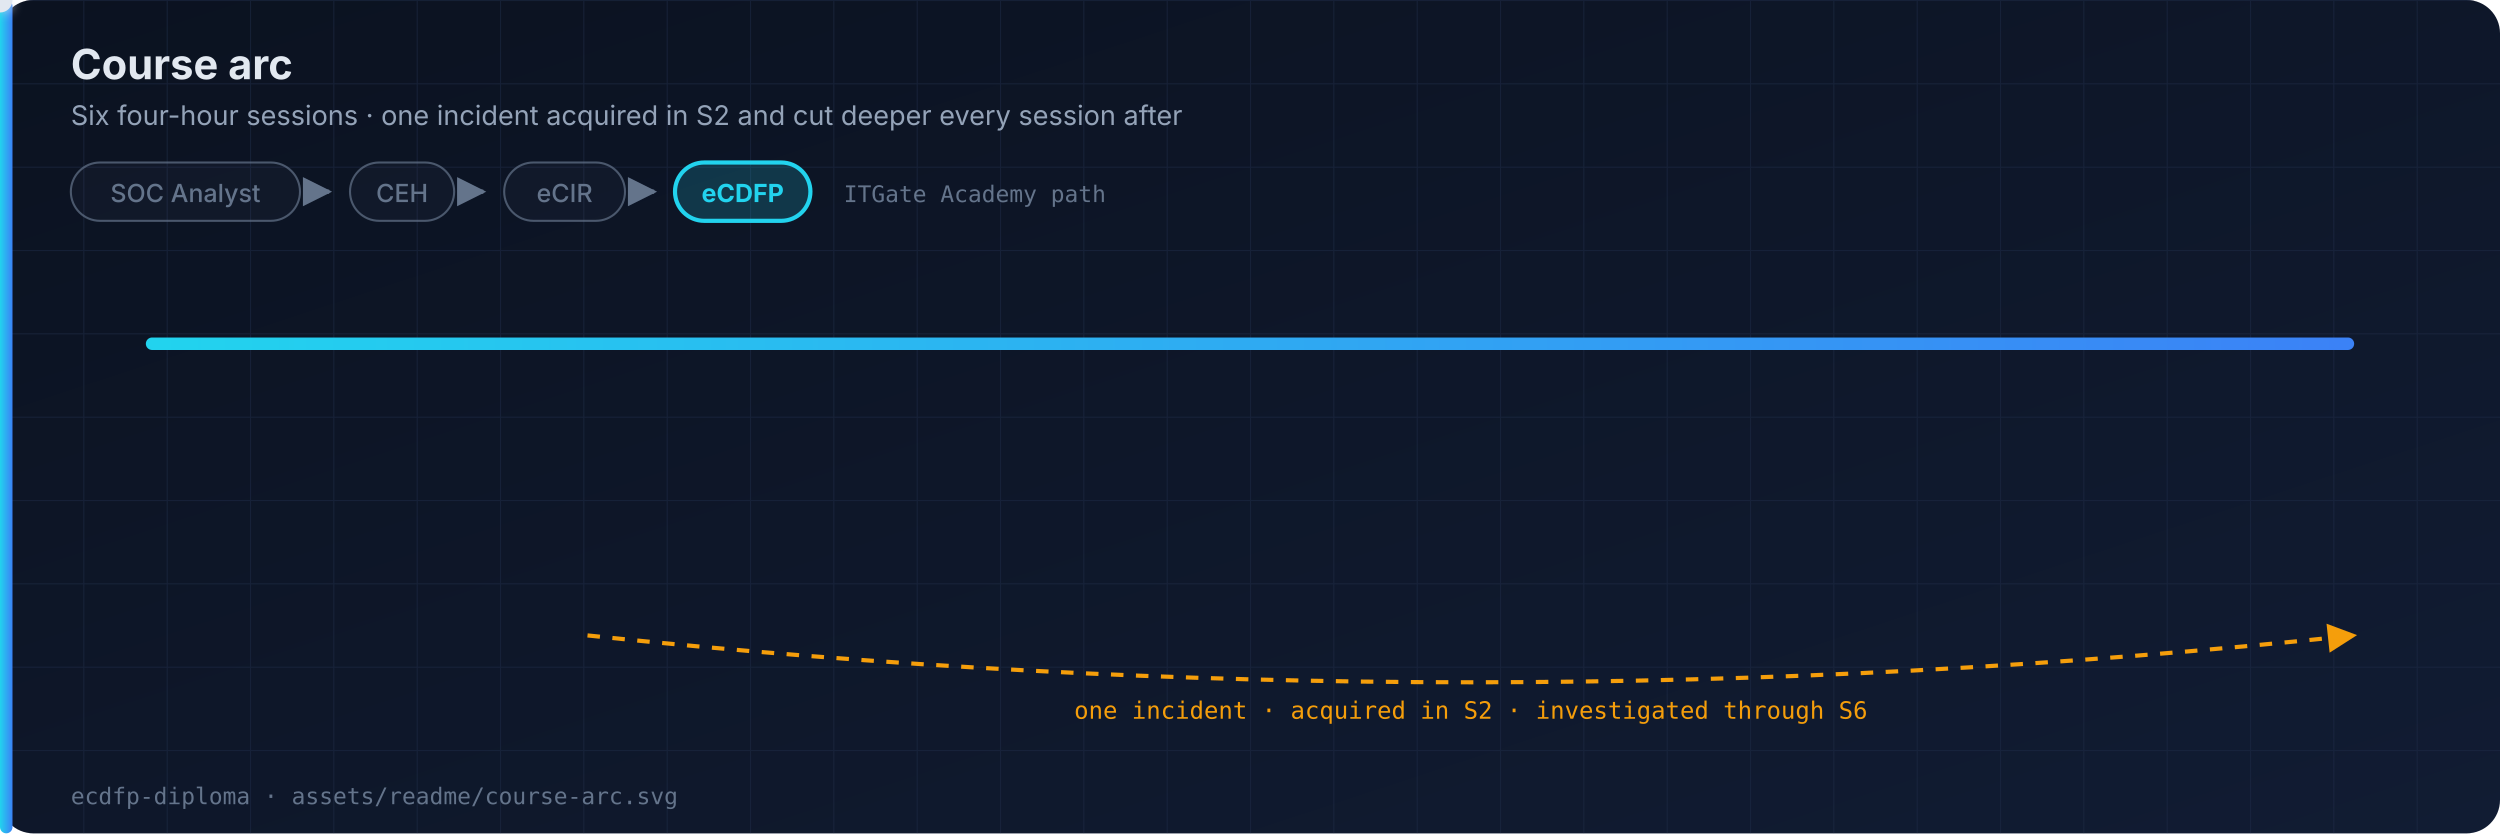
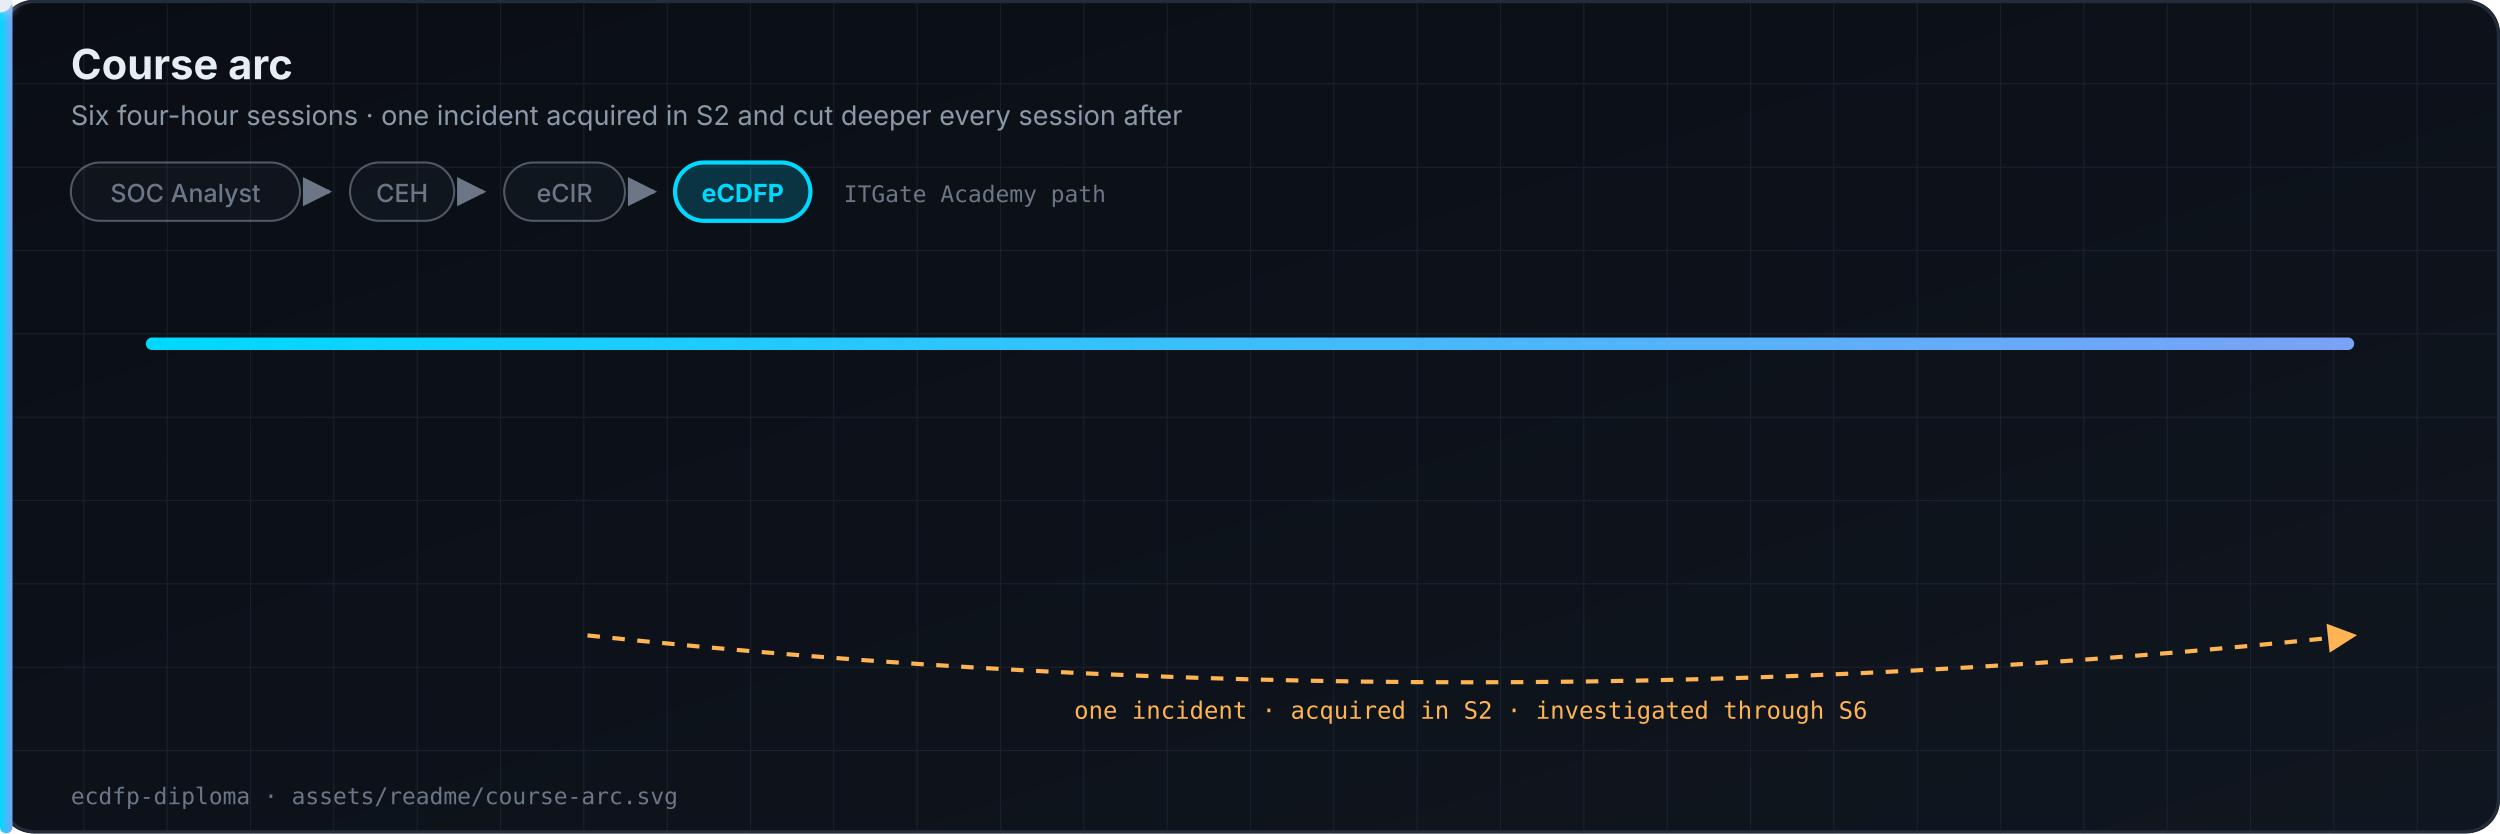
<svg xmlns="http://www.w3.org/2000/svg" width="1200" height="400" viewBox="0 0 1200 400" role="img" aria-label="eCDFP course arc — six sessions, one investigation">
  <defs>
    <linearGradient id="bg" x1="0" y1="0" x2="1" y2="1">
-       <stop offset="0" stop-color="#0B1220" />
-       <stop offset="1" stop-color="#111C33" />
+       <stop offset="0" stop-color="#0a0e14" />
+       <stop offset="1" stop-color="#10161f" />
    </linearGradient>
    <linearGradient id="accent" x1="0" y1="0" x2="1" y2="0">
-       <stop offset="0" stop-color="#22D3EE" />
-       <stop offset="1" stop-color="#3B82F6" />
+       <stop offset="0" stop-color="#00d9ff" />
+       <stop offset="1" stop-color="#7aa2f7" />
    </linearGradient>
    <pattern id="grid" width="40" height="40" patternUnits="userSpaceOnUse">
-       <path d="M40 0H0V40" fill="none" stroke="#1E2A45" stroke-width="1" />
+       <path d="M40 0H0V40" fill="none" stroke="#232c3a" stroke-width="1" />
    </pattern>
    <filter id="glow" x="-100%" y="-100%" width="300%" height="300%">
      <feGaussianBlur stdDeviation="2.5" result="b" />
      <feMerge>
        <feMergeNode in="b" />
        <feMergeNode in="SourceGraphic" />
      </feMerge>
    </filter>
-     <marker id="arrow-64748B" viewBox="0 0 10 10" refX="9" refY="5" markerWidth="7" markerHeight="7" orient="auto-start-reverse">
-       <path d="M0 0L10 5L0 10z" fill="#64748B" />
+     <marker id="arrow-6b7787" viewBox="0 0 10 10" refX="9" refY="5" markerWidth="7" markerHeight="7" orient="auto-start-reverse">
+       <path d="M0 0L10 5L0 10z" fill="#6b7787" />
    </marker>
-     <marker id="arrow-F59E0B" viewBox="0 0 10 10" refX="9" refY="5" markerWidth="7" markerHeight="7" orient="auto-start-reverse">
-       <path d="M0 0L10 5L0 10z" fill="#F59E0B" />
+     <marker id="arrow-ffb454" viewBox="0 0 10 10" refX="9" refY="5" markerWidth="7" markerHeight="7" orient="auto-start-reverse">
+       <path d="M0 0L10 5L0 10z" fill="#ffb454" />
    </marker>
  </defs>
  <rect width="1200" height="400" rx="16" fill="url(#bg)" />
+   <rect x="0.75" y="0.75" width="1198.5" height="398.5" rx="16" fill="none" stroke="#232c3a" stroke-width="1.5" />
  <rect width="1200" height="400" rx="16" fill="url(#grid)" opacity="0.55" />
  <rect x="0" y="0" width="6" height="400" rx="3" fill="url(#accent)" />
-   <text x="34" y="38" font-family="Inter, Segoe UI, Arial, sans-serif" font-size="20" font-weight="700" fill="#E2E8F0">Course arc</text>
-   <text x="34" y="60" font-family="Inter, Segoe UI, Arial, sans-serif" font-size="13" fill="#94A3B8">Six four-hour sessions · one incident acquired in S2 and cut deeper every session after</text>
-   <rect x="34" y="78" width="110" height="28" rx="14" fill="#64748B" fill-opacity="0.06" stroke="#64748B" stroke-opacity="0.7" />
-   <text x="89.0" y="97" font-family="Inter, Segoe UI, Arial, sans-serif" font-size="12" font-weight="500" fill="#64748B" text-anchor="middle">SOC Analyst</text>
-   <path d="M148,92 L158,92" stroke="#64748B" stroke-width="2" marker-end="url(#arrow-64748B)" />
-   <rect x="168" y="78" width="50" height="28" rx="14" fill="#64748B" fill-opacity="0.06" stroke="#64748B" stroke-opacity="0.7" />
-   <text x="193.0" y="97" font-family="Inter, Segoe UI, Arial, sans-serif" font-size="12" font-weight="500" fill="#64748B" text-anchor="middle">CEH</text>
-   <path d="M222,92 L232,92" stroke="#64748B" stroke-width="2" marker-end="url(#arrow-64748B)" />
-   <rect x="242" y="78" width="58" height="28" rx="14" fill="#64748B" fill-opacity="0.06" stroke="#64748B" stroke-opacity="0.7" />
-   <text x="271.0" y="97" font-family="Inter, Segoe UI, Arial, sans-serif" font-size="12" font-weight="500" fill="#64748B" text-anchor="middle">eCIR</text>
-   <path d="M304,92 L314,92" stroke="#64748B" stroke-width="2" marker-end="url(#arrow-64748B)" />
-   <rect x="324" y="78" width="65" height="28" rx="14" fill="#22D3EE" fill-opacity="0.18" stroke="#22D3EE" stroke-opacity="0.7" />
-   <text x="356.5" y="97" font-family="Inter, Segoe UI, Arial, sans-serif" font-size="12" font-weight="700" fill="#22D3EE" text-anchor="middle">eCDFP</text>
-   <rect x="324" y="78" width="65" height="28" rx="14" fill="none" stroke="#22D3EE" stroke-width="2">
+   <text x="34" y="38" font-family="Inter, Segoe UI, Arial, sans-serif" font-size="20" font-weight="700" fill="#e6edf3">Course arc</text>
+   <text x="34" y="60" font-family="Inter, Segoe UI, Arial, sans-serif" font-size="13" fill="#8b98a9">Six four-hour sessions · one incident acquired in S2 and cut deeper every session after</text>
+   <rect x="34" y="78" width="110" height="28" rx="14" fill="#6b7787" fill-opacity="0.06" stroke="#6b7787" stroke-opacity="0.7" />
+   <text x="89.0" y="97" font-family="Inter, Segoe UI, Arial, sans-serif" font-size="12" font-weight="500" fill="#6b7787" text-anchor="middle">SOC Analyst</text>
+   <path d="M148,92 L158,92" stroke="#6b7787" stroke-width="2" marker-end="url(#arrow-6b7787)" />
+   <rect x="168" y="78" width="50" height="28" rx="14" fill="#6b7787" fill-opacity="0.06" stroke="#6b7787" stroke-opacity="0.7" />
+   <text x="193.0" y="97" font-family="Inter, Segoe UI, Arial, sans-serif" font-size="12" font-weight="500" fill="#6b7787" text-anchor="middle">CEH</text>
+   <path d="M222,92 L232,92" stroke="#6b7787" stroke-width="2" marker-end="url(#arrow-6b7787)" />
+   <rect x="242" y="78" width="58" height="28" rx="14" fill="#6b7787" fill-opacity="0.06" stroke="#6b7787" stroke-opacity="0.7" />
+   <text x="271.0" y="97" font-family="Inter, Segoe UI, Arial, sans-serif" font-size="12" font-weight="500" fill="#6b7787" text-anchor="middle">eCIR</text>
+   <path d="M304,92 L314,92" stroke="#6b7787" stroke-width="2" marker-end="url(#arrow-6b7787)" />
+   <rect x="324" y="78" width="65" height="28" rx="14" fill="#00d9ff" fill-opacity="0.18" stroke="#00d9ff" stroke-opacity="0.7" />
+   <text x="356.5" y="97" font-family="Inter, Segoe UI, Arial, sans-serif" font-size="12" font-weight="700" fill="#00d9ff" text-anchor="middle">eCDFP</text>
+   <rect x="324" y="78" width="65" height="28" rx="14" fill="none" stroke="#00d9ff" stroke-width="2">
    <animate attributeName="opacity" values="1;0.2;1" dur="1.8s" repeatCount="indefinite" />
  </rect>
-   <text x="405" y="97" font-family="ui-monospace, SFMono-Regular, Menlo, Consolas, monospace" font-size="11" fill="#64748B">ITGate Academy path</text>
+   <text x="405" y="97" font-family="ui-monospace, SFMono-Regular, Menlo, Consolas, monospace" font-size="11" fill="#6b7787">ITGate Academy path</text>
  <rect x="70" y="162" width="1060" height="6" rx="3" fill="url(#accent)" />
-   <circle r="6" fill="#E2E8F0" filter="url(#glow)">
+   <circle r="6" fill="#e6edf3" filter="url(#glow)">
    <animateMotion dur="7.2s" repeatCount="indefinite" path="M70,165 L1130,165" />
  </circle>
  <g opacity="0">
    <animate attributeName="opacity" from="0" to="1" begin="0.0s" dur="0.5s" fill="freeze" />
-     <circle cx="70.0" cy="165" r="17" fill="#0F172A" stroke="#3B82F6" stroke-width="2.5" />
-     <text x="70.0" y="170" font-family="ui-monospace, SFMono-Regular, Menlo, Consolas, monospace" font-size="12" font-weight="800" fill="#3B82F6" text-anchor="middle">S1</text>
-     <rect x="34" y="199" width="198.0" height="76" rx="10" fill="#0F172A" stroke="#1E3A5F" stroke-width="1.5" />
-     <rect x="34" y="199" width="198.0" height="4" rx="2" fill="#3B82F6" />
-     <text x="46" y="223" font-family="Inter, Segoe UI, Arial, sans-serif" font-size="12" font-weight="700" fill="#E2E8F0">Foundations</text>
-     <text x="46" y="241" font-family="ui-monospace, SFMono-Regular, Menlo, Consolas, monospace" font-size="10.5" fill="#94A3B8">integrity · custody</text>
+     <circle cx="70.0" cy="165" r="17" fill="#151c27" stroke="#7aa2f7" stroke-width="2.5" />
+     <text x="70.0" y="170" font-family="ui-monospace, SFMono-Regular, Menlo, Consolas, monospace" font-size="12" font-weight="800" fill="#7aa2f7" text-anchor="middle">S1</text>
+     <rect x="34" y="199" width="198.0" height="76" rx="10" fill="#151c27" stroke="#2b3947" stroke-width="1.5" />
+     <rect x="34" y="199" width="198.0" height="4" rx="2" fill="#7aa2f7" />
+     <text x="46" y="223" font-family="Inter, Segoe UI, Arial, sans-serif" font-size="12" font-weight="700" fill="#e6edf3">Foundations</text>
+     <text x="46" y="241" font-family="ui-monospace, SFMono-Regular, Menlo, Consolas, monospace" font-size="10.5" fill="#8b98a9">integrity · custody</text>
  </g>
  <g opacity="0">
    <animate attributeName="opacity" from="0" to="1" begin="0.2s" dur="0.5s" fill="freeze" />
-     <circle cx="282.0" cy="165" r="17" fill="#0F172A" stroke="#22D3EE" stroke-width="2.5" />
-     <text x="282.0" y="170" font-family="ui-monospace, SFMono-Regular, Menlo, Consolas, monospace" font-size="12" font-weight="800" fill="#22D3EE" text-anchor="middle">S2</text>
-     <rect x="183.0" y="199" width="198.0" height="76" rx="10" fill="#0F172A" stroke="#1E3A5F" stroke-width="1.5" />
-     <rect x="183.0" y="199" width="198.0" height="4" rx="2" fill="#22D3EE" />
-     <text x="195.0" y="223" font-family="Inter, Segoe UI, Arial, sans-serif" font-size="12" font-weight="700" fill="#E2E8F0">Acquisition</text>
-     <text x="195.0" y="241" font-family="ui-monospace, SFMono-Regular, Menlo, Consolas, monospace" font-size="10.5" fill="#94A3B8">disk · memory · live</text>
+     <circle cx="282.0" cy="165" r="17" fill="#151c27" stroke="#00d9ff" stroke-width="2.5" />
+     <text x="282.0" y="170" font-family="ui-monospace, SFMono-Regular, Menlo, Consolas, monospace" font-size="12" font-weight="800" fill="#00d9ff" text-anchor="middle">S2</text>
+     <rect x="183.0" y="199" width="198.0" height="76" rx="10" fill="#151c27" stroke="#2b3947" stroke-width="1.5" />
+     <rect x="183.0" y="199" width="198.0" height="4" rx="2" fill="#00d9ff" />
+     <text x="195.0" y="223" font-family="Inter, Segoe UI, Arial, sans-serif" font-size="12" font-weight="700" fill="#e6edf3">Acquisition</text>
+     <text x="195.0" y="241" font-family="ui-monospace, SFMono-Regular, Menlo, Consolas, monospace" font-size="10.5" fill="#8b98a9">disk · memory · live</text>
  </g>
  <g opacity="0">
    <animate attributeName="opacity" from="0" to="1" begin="0.4s" dur="0.5s" fill="freeze" />
-     <circle cx="494.0" cy="165" r="17" fill="#0F172A" stroke="#22D3EE" stroke-width="2.5" />
-     <text x="494.0" y="170" font-family="ui-monospace, SFMono-Regular, Menlo, Consolas, monospace" font-size="12" font-weight="800" fill="#22D3EE" text-anchor="middle">S3</text>
-     <rect x="395.0" y="199" width="198.0" height="76" rx="10" fill="#0F172A" stroke="#1E3A5F" stroke-width="1.5" />
-     <rect x="395.0" y="199" width="198.0" height="4" rx="2" fill="#22D3EE" />
-     <text x="407.0" y="223" font-family="Inter, Segoe UI, Arial, sans-serif" font-size="12" font-weight="700" fill="#E2E8F0">File examination</text>
-     <text x="407.0" y="241" font-family="ui-monospace, SFMono-Regular, Menlo, Consolas, monospace" font-size="10.5" fill="#94A3B8">data representation</text>
+     <circle cx="494.0" cy="165" r="17" fill="#151c27" stroke="#00d9ff" stroke-width="2.5" />
+     <text x="494.0" y="170" font-family="ui-monospace, SFMono-Regular, Menlo, Consolas, monospace" font-size="12" font-weight="800" fill="#00d9ff" text-anchor="middle">S3</text>
+     <rect x="395.0" y="199" width="198.0" height="76" rx="10" fill="#151c27" stroke="#2b3947" stroke-width="1.5" />
+     <rect x="395.0" y="199" width="198.0" height="4" rx="2" fill="#00d9ff" />
+     <text x="407.0" y="223" font-family="Inter, Segoe UI, Arial, sans-serif" font-size="12" font-weight="700" fill="#e6edf3">File examination</text>
+     <text x="407.0" y="241" font-family="ui-monospace, SFMono-Regular, Menlo, Consolas, monospace" font-size="10.5" fill="#8b98a9">data representation</text>
  </g>
  <g opacity="0">
    <animate attributeName="opacity" from="0" to="1" begin="0.6s" dur="0.5s" fill="freeze" />
-     <circle cx="706.0" cy="165" r="17" fill="#0F172A" stroke="#A78BFA" stroke-width="2.5" />
-     <text x="706.0" y="170" font-family="ui-monospace, SFMono-Regular, Menlo, Consolas, monospace" font-size="12" font-weight="800" fill="#A78BFA" text-anchor="middle">S4</text>
-     <rect x="607.0" y="199" width="198.0" height="76" rx="10" fill="#0F172A" stroke="#1E3A5F" stroke-width="1.5" />
-     <rect x="607.0" y="199" width="198.0" height="4" rx="2" fill="#A78BFA" />
-     <text x="619.0" y="223" font-family="Inter, Segoe UI, Arial, sans-serif" font-size="12" font-weight="700" fill="#E2E8F0">Storage &amp; FS</text>
-     <text x="619.0" y="241" font-family="ui-monospace, SFMono-Regular, Menlo, Consolas, monospace" font-size="10.5" fill="#94A3B8">partitions · NTFS</text>
+     <circle cx="706.0" cy="165" r="17" fill="#151c27" stroke="#c792ea" stroke-width="2.5" />
+     <text x="706.0" y="170" font-family="ui-monospace, SFMono-Regular, Menlo, Consolas, monospace" font-size="12" font-weight="800" fill="#c792ea" text-anchor="middle">S4</text>
+     <rect x="607.0" y="199" width="198.0" height="76" rx="10" fill="#151c27" stroke="#2b3947" stroke-width="1.5" />
+     <rect x="607.0" y="199" width="198.0" height="4" rx="2" fill="#c792ea" />
+     <text x="619.0" y="223" font-family="Inter, Segoe UI, Arial, sans-serif" font-size="12" font-weight="700" fill="#e6edf3">Storage &amp; FS</text>
+     <text x="619.0" y="241" font-family="ui-monospace, SFMono-Regular, Menlo, Consolas, monospace" font-size="10.5" fill="#8b98a9">partitions · NTFS</text>
  </g>
  <g opacity="0">
    <animate attributeName="opacity" from="0" to="1" begin="0.8s" dur="0.5s" fill="freeze" />
-     <circle cx="918.0" cy="165" r="17" fill="#0F172A" stroke="#A78BFA" stroke-width="2.5" />
-     <text x="918.0" y="170" font-family="ui-monospace, SFMono-Regular, Menlo, Consolas, monospace" font-size="12" font-weight="800" fill="#A78BFA" text-anchor="middle">S5</text>
-     <rect x="819.0" y="199" width="198.0" height="76" rx="10" fill="#0F172A" stroke="#1E3A5F" stroke-width="1.5" />
-     <rect x="819.0" y="199" width="198.0" height="4" rx="2" fill="#A78BFA" />
-     <text x="831.0" y="223" font-family="Inter, Segoe UI, Arial, sans-serif" font-size="12" font-weight="700" fill="#E2E8F0">Windows forensics</text>
-     <text x="831.0" y="241" font-family="ui-monospace, SFMono-Regular, Menlo, Consolas, monospace" font-size="10.5" fill="#94A3B8">registry · execution</text>
+     <circle cx="918.0" cy="165" r="17" fill="#151c27" stroke="#c792ea" stroke-width="2.5" />
+     <text x="918.0" y="170" font-family="ui-monospace, SFMono-Regular, Menlo, Consolas, monospace" font-size="12" font-weight="800" fill="#c792ea" text-anchor="middle">S5</text>
+     <rect x="819.0" y="199" width="198.0" height="76" rx="10" fill="#151c27" stroke="#2b3947" stroke-width="1.5" />
+     <rect x="819.0" y="199" width="198.0" height="4" rx="2" fill="#c792ea" />
+     <text x="831.0" y="223" font-family="Inter, Segoe UI, Arial, sans-serif" font-size="12" font-weight="700" fill="#e6edf3">Windows forensics</text>
+     <text x="831.0" y="241" font-family="ui-monospace, SFMono-Regular, Menlo, Consolas, monospace" font-size="10.5" fill="#8b98a9">registry · execution</text>
  </g>
  <g opacity="0">
    <animate attributeName="opacity" from="0" to="1" begin="1.0s" dur="0.5s" fill="freeze" />
-     <circle cx="1130.0" cy="165" r="17" fill="#0F172A" stroke="#4ADE80" stroke-width="2.5" />
-     <text x="1130.0" y="170" font-family="ui-monospace, SFMono-Regular, Menlo, Consolas, monospace" font-size="12" font-weight="800" fill="#4ADE80" text-anchor="middle">S6</text>
-     <rect x="968.0" y="199" width="198.0" height="76" rx="10" fill="#0F172A" stroke="#1E3A5F" stroke-width="1.5" />
-     <rect x="968.0" y="199" width="198.0" height="4" rx="2" fill="#4ADE80" />
-     <text x="980.0" y="223" font-family="Inter, Segoe UI, Arial, sans-serif" font-size="12" font-weight="700" fill="#E2E8F0">Network · report</text>
-     <text x="980.0" y="241" font-family="ui-monospace, SFMono-Regular, Menlo, Consolas, monospace" font-size="10.5" fill="#94A3B8">timeline · capstone</text>
+     <circle cx="1130.0" cy="165" r="17" fill="#151c27" stroke="#00ff9d" stroke-width="2.5" />
+     <text x="1130.0" y="170" font-family="ui-monospace, SFMono-Regular, Menlo, Consolas, monospace" font-size="12" font-weight="800" fill="#00ff9d" text-anchor="middle">S6</text>
+     <rect x="968.0" y="199" width="198.0" height="76" rx="10" fill="#151c27" stroke="#2b3947" stroke-width="1.5" />
+     <rect x="968.0" y="199" width="198.0" height="4" rx="2" fill="#00ff9d" />
+     <text x="980.0" y="223" font-family="Inter, Segoe UI, Arial, sans-serif" font-size="12" font-weight="700" fill="#e6edf3">Network · report</text>
+     <text x="980.0" y="241" font-family="ui-monospace, SFMono-Regular, Menlo, Consolas, monospace" font-size="10.5" fill="#8b98a9">timeline · capstone</text>
  </g>
-   <path d="M282.0,305 Q706.0,350 1130.0,305" fill="none" stroke="#F59E0B" stroke-width="2" stroke-dasharray="6 6" marker-end="url(#arrow-F59E0B)">
+   <path d="M282.0,305 Q706.0,350 1130.0,305" fill="none" stroke="#ffb454" stroke-width="2" stroke-dasharray="6 6" marker-end="url(#arrow-ffb454)">
    <animate attributeName="stroke-dashoffset" from="24" to="0" dur="1.2s" repeatCount="indefinite" />
  </path>
-   <text x="706.0" y="345" font-family="ui-monospace, SFMono-Regular, Menlo, Consolas, monospace" font-size="11.5" fill="#F59E0B" text-anchor="middle">one incident · acquired in S2 · investigated through S6</text>
-   <text x="34" y="386" font-family="ui-monospace, SFMono-Regular, Menlo, Consolas, monospace" font-size="11" fill="#64748B">ecdfp-diploma · assets/readme/course-arc.svg</text>
+   <text x="706.0" y="345" font-family="ui-monospace, SFMono-Regular, Menlo, Consolas, monospace" font-size="11.5" fill="#ffb454" text-anchor="middle">one incident · acquired in S2 · investigated through S6</text>
+   <text x="34" y="386" font-family="ui-monospace, SFMono-Regular, Menlo, Consolas, monospace" font-size="11" fill="#6b7787">ecdfp-diploma · assets/readme/course-arc.svg</text>
</svg>
